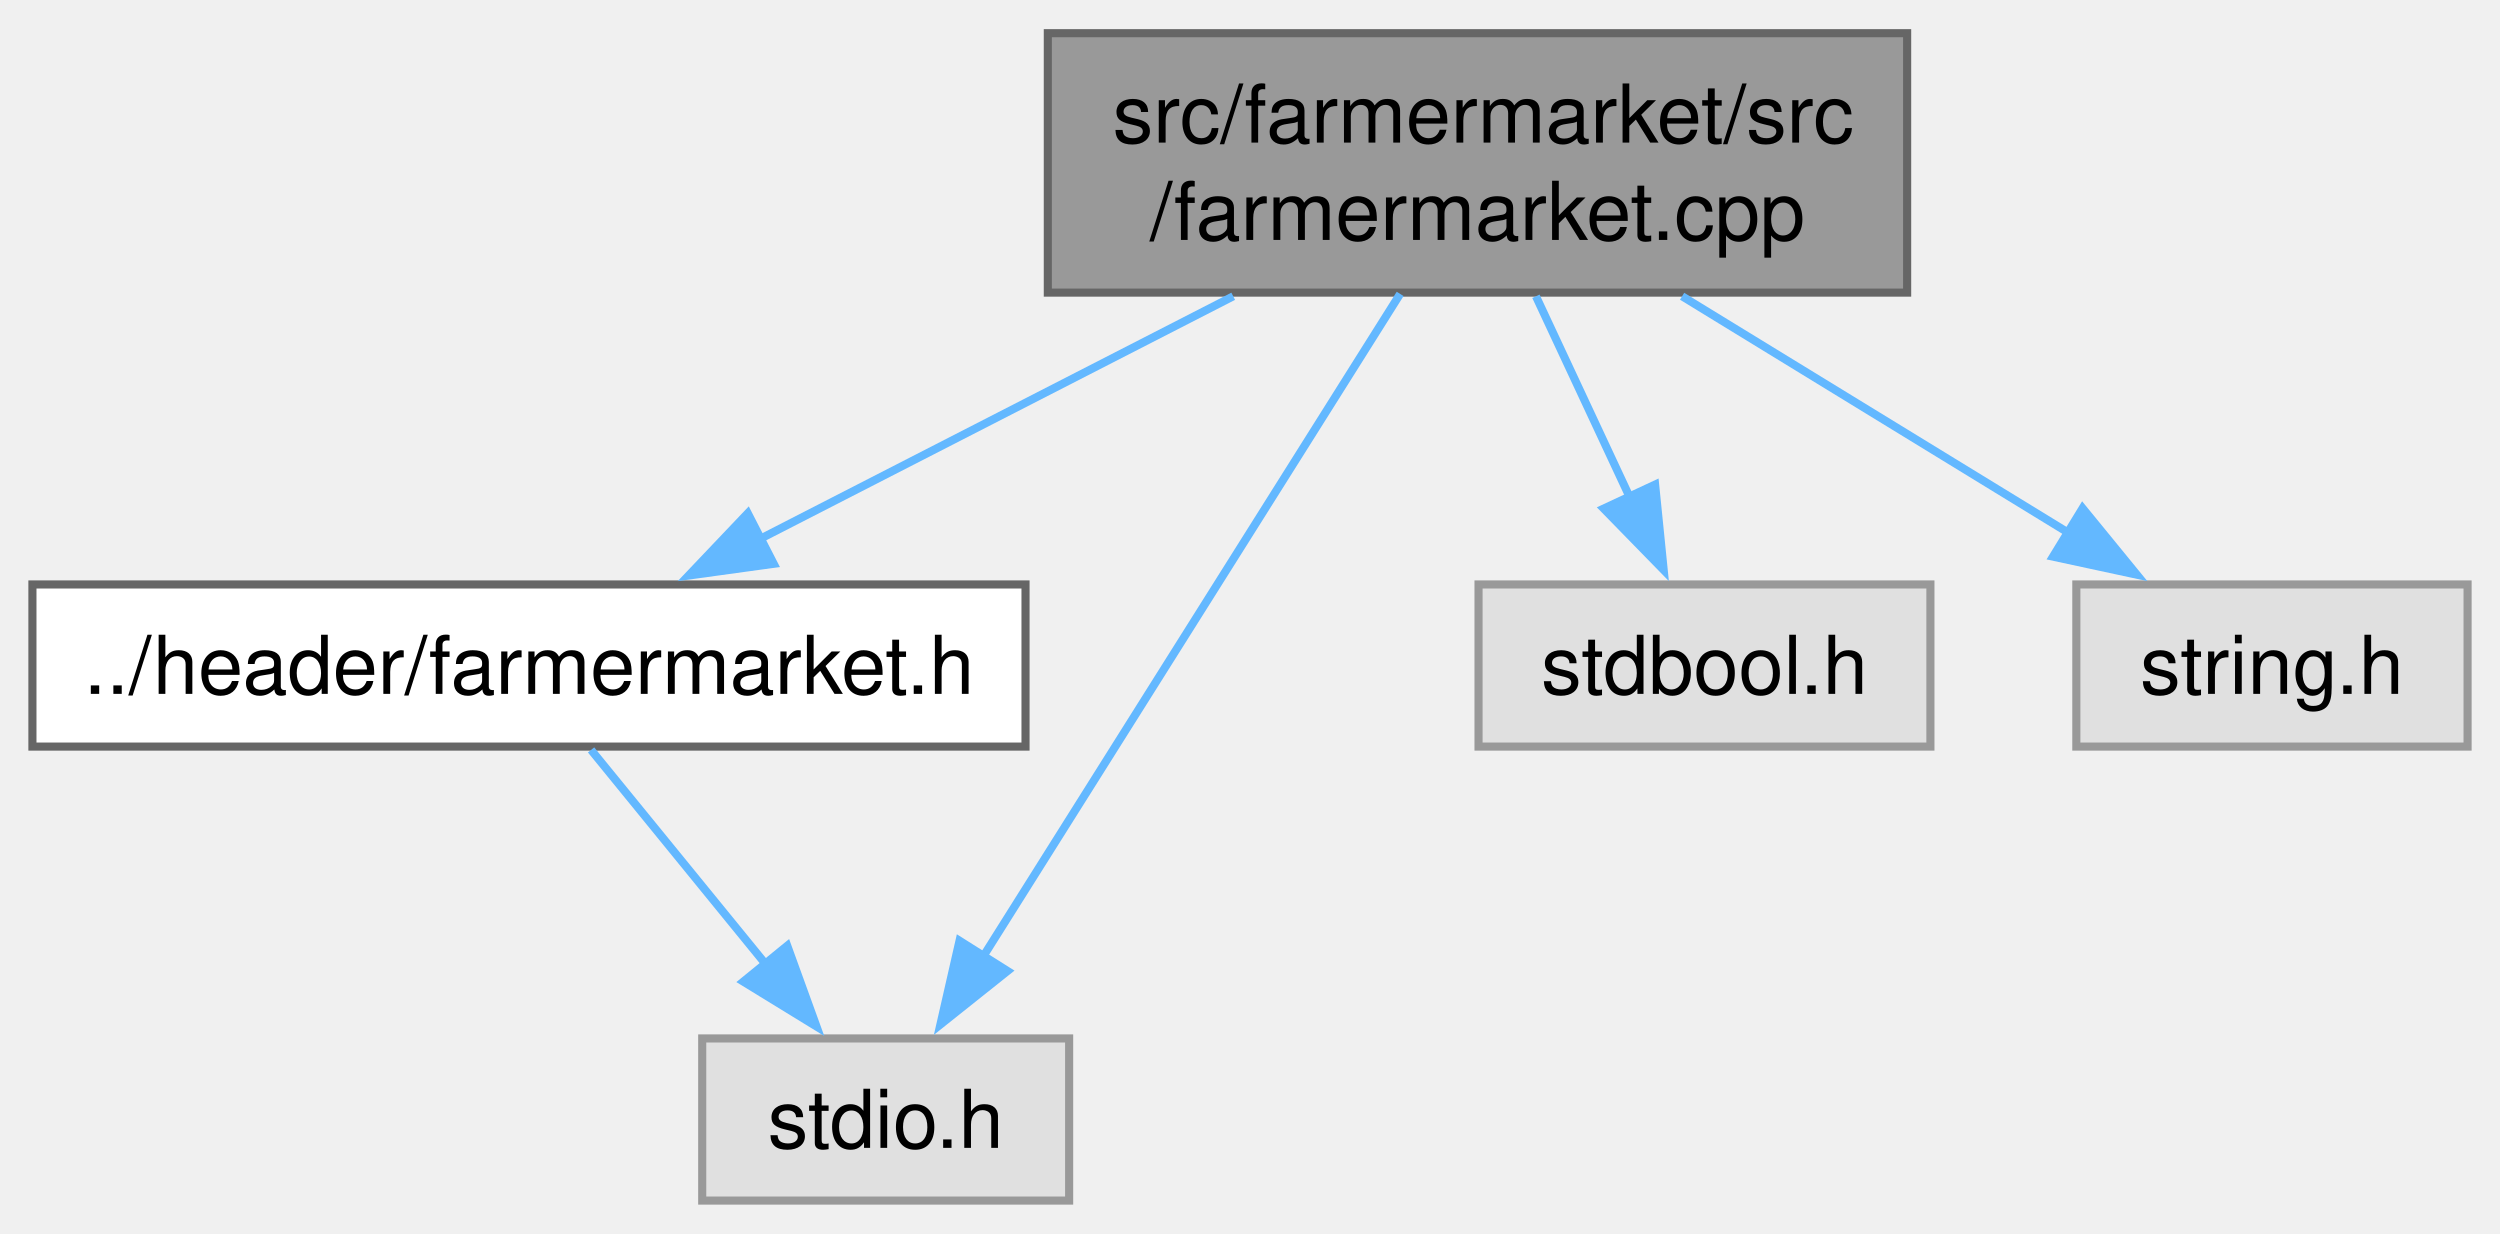
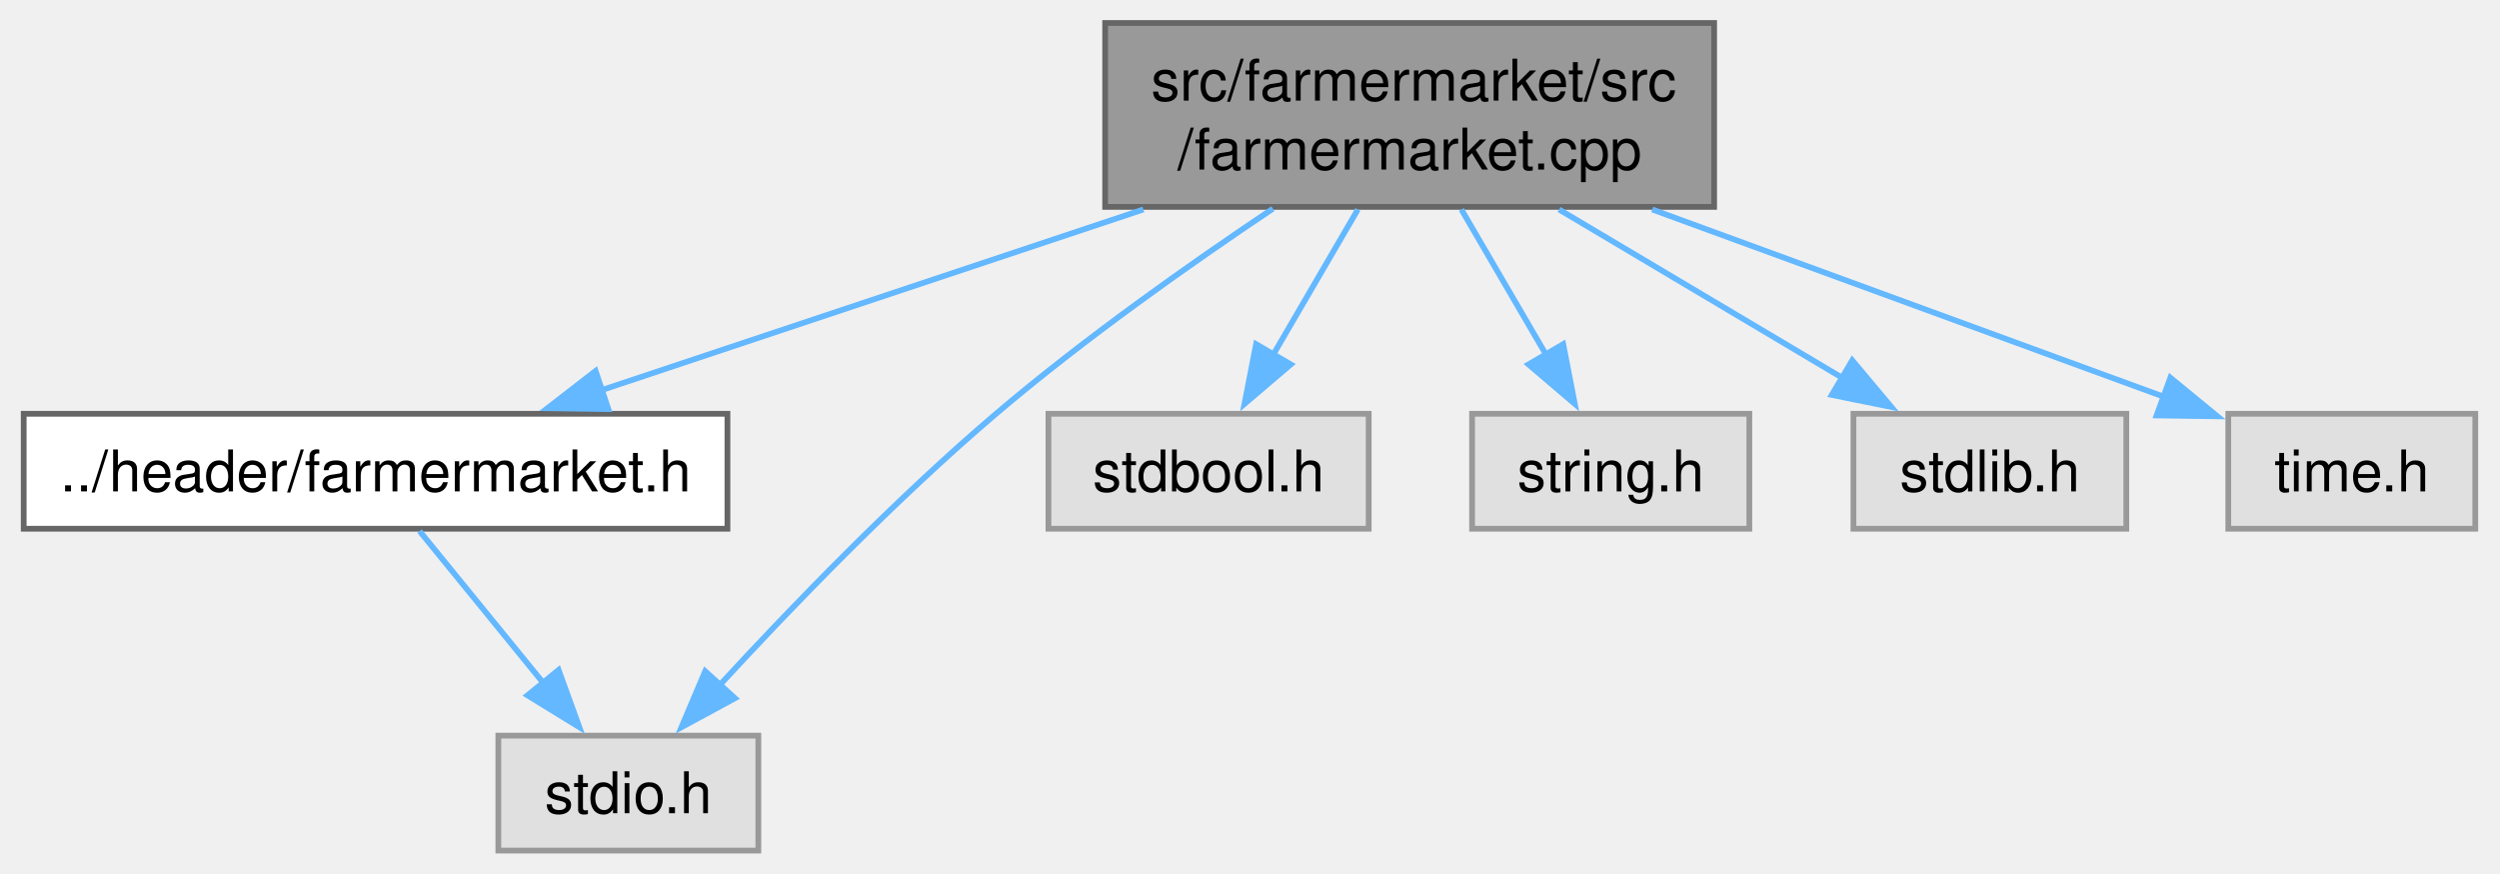
- <svg xmlns="http://www.w3.org/2000/svg" xmlns:xlink="http://www.w3.org/1999/xlink" width="308pt" height="152pt" viewBox="0.00 0.00 308.38 152.00">
+ <svg xmlns="http://www.w3.org/2000/svg" xmlns:xlink="http://www.w3.org/1999/xlink" width="435pt" height="152pt" viewBox="0.00 0.00 434.75 152.00">
  <g id="graph0" class="graph" transform="scale(1 1) rotate(0) translate(4 148)">
    <g id="Node000001" class="node">
      <g id="a_Node000001">
        <a xlink:title=" ">
-           <polygon fill="#999999" stroke="#666666" points="231.25,-144 125.25,-144 125.25,-112 231.25,-112 231.25,-144" />
-           <text text-anchor="start" x="133.25" y="-130.5" font-family="Helvetica,sans-Serif" font-size="10.00">src/farmermarket/src</text>
-           <text text-anchor="middle" x="178.25" y="-118.5" font-family="Helvetica,sans-Serif" font-size="10.00">/farmermarket.cpp</text>
+           <polygon fill="#999999" stroke="#666666" points="294.25,-144 188.25,-144 188.25,-112 294.25,-112 294.25,-144" />
+           <text text-anchor="start" x="196.25" y="-130.5" font-family="Helvetica,sans-Serif" font-size="10.00">src/farmermarket/src</text>
+           <text text-anchor="middle" x="241.25" y="-118.5" font-family="Helvetica,sans-Serif" font-size="10.00">/farmermarket.cpp</text>
        </a>
      </g>
    </g>
    <g id="Node000002" class="node">
      <g id="a_Node000002">
        <a xlink:href="$farmermarket_8h.html" xlink:title="Provides functions.">
          <polygon fill="white" stroke="#666666" points="122.5,-76 0,-76 0,-56 122.5,-56 122.5,-76" />
          <text text-anchor="middle" x="61.25" y="-62.5" font-family="Helvetica,sans-Serif" font-size="10.00">../header/farmermarket.h</text>
        </a>
      </g>
    </g>
-     <g id="edge11_Node000001_Node000002" class="edge">
-       <g id="a_edge11_Node000001_Node000002">
+     <g id="edge15_Node000001_Node000002" class="edge">
+       <g id="a_edge15_Node000001_Node000002">
        <a xlink:title=" ">
-           <path fill="none" stroke="#63b8ff" d="M148.12,-111.55C130.01,-102.26 107.11,-90.52 89.37,-81.42" />
-           <polygon fill="#63b8ff" stroke="#63b8ff" points="91.44,-78.55 80.94,-77.1 88.24,-84.78 91.44,-78.55" />
+           <path fill="none" stroke="#63b8ff" d="M194.9,-111.55C165.69,-101.81 128.4,-89.38 100.63,-80.13" />
+           <polygon fill="#63b8ff" stroke="#63b8ff" points="101.77,-76.82 91.17,-76.97 99.55,-83.46 101.77,-76.82" />
        </a>
      </g>
    </g>
    <g id="Node000003" class="node">
      <g id="a_Node000003">
        <a xlink:title=" ">
          <polygon fill="#e0e0e0" stroke="#999999" points="127.88,-20 82.62,-20 82.62,0 127.88,0 127.88,-20" />
          <text text-anchor="middle" x="105.25" y="-6.5" font-family="Helvetica,sans-Serif" font-size="10.00">stdio.h</text>
        </a>
      </g>
    </g>
-     <g id="edge13_Node000001_Node000003" class="edge">
-       <g id="a_edge13_Node000001_Node000003">
+     <g id="edge17_Node000001_Node000003" class="edge">
+       <g id="a_edge17_Node000001_Node000003">
        <a xlink:title=" ">
-           <path fill="none" stroke="#63b8ff" d="M168.71,-111.84C155.49,-90.84 131.64,-52.93 117.24,-30.05" />
-           <polygon fill="#63b8ff" stroke="#63b8ff" points="120.28,-28.32 112,-21.72 114.36,-32.05 120.28,-28.32" />
+           <path fill="none" stroke="#63b8ff" d="M217.45,-111.69C203.03,-102.05 184.54,-89 169.25,-76 151.8,-61.16 133.64,-42.34 121.14,-28.78" />
+           <polygon fill="#63b8ff" stroke="#63b8ff" points="123.81,-26.51 114.49,-21.46 118.63,-31.21 123.81,-26.51" />
        </a>
      </g>
    </g>
    <g id="Node000004" class="node">
      <g id="a_Node000004">
        <a xlink:title=" ">
          <polygon fill="#e0e0e0" stroke="#999999" points="234.12,-76 178.38,-76 178.38,-56 234.12,-56 234.12,-76" />
          <text text-anchor="middle" x="206.25" y="-62.5" font-family="Helvetica,sans-Serif" font-size="10.00">stdbool.h</text>
        </a>
      </g>
    </g>
-     <g id="edge14_Node000001_Node000004" class="edge">
-       <g id="a_edge14_Node000001_Node000004">
+     <g id="edge18_Node000001_Node000004" class="edge">
+       <g id="a_edge18_Node000001_Node000004">
        <a xlink:title=" ">
-           <path fill="none" stroke="#63b8ff" d="M185.46,-111.55C188.98,-104 193.27,-94.82 197.03,-86.77" />
-           <polygon fill="#63b8ff" stroke="#63b8ff" points="200.16,-88.32 201.22,-77.78 193.82,-85.36 200.16,-88.32" />
+           <path fill="none" stroke="#63b8ff" d="M232.24,-111.55C227.73,-103.82 222.23,-94.4 217.46,-86.21" />
+           <polygon fill="#63b8ff" stroke="#63b8ff" points="220.56,-84.59 212.5,-77.72 214.52,-88.12 220.56,-84.59" />
        </a>
      </g>
    </g>
    <g id="Node000005" class="node">
      <g id="a_Node000005">
        <a xlink:title=" ">
          <polygon fill="#e0e0e0" stroke="#999999" points="300.38,-76 252.12,-76 252.12,-56 300.38,-56 300.38,-76" />
          <text text-anchor="middle" x="276.25" y="-62.5" font-family="Helvetica,sans-Serif" font-size="10.00">string.h</text>
        </a>
      </g>
    </g>
-     <g id="edge15_Node000001_Node000005" class="edge">
-       <g id="a_edge15_Node000001_Node000005">
+     <g id="edge19_Node000001_Node000005" class="edge">
+       <g id="a_edge19_Node000001_Node000005">
        <a xlink:title=" ">
-           <path fill="none" stroke="#63b8ff" d="M203.49,-111.55C218.23,-102.52 236.77,-91.17 251.44,-82.19" />
-           <polygon fill="#63b8ff" stroke="#63b8ff" points="252.89,-85.4 259.59,-77.2 249.24,-79.43 252.89,-85.4" />
+           <path fill="none" stroke="#63b8ff" d="M250.26,-111.55C254.77,-103.82 260.27,-94.4 265.04,-86.21" />
+           <polygon fill="#63b8ff" stroke="#63b8ff" points="267.98,-88.12 270,-77.72 261.94,-84.59 267.98,-88.12" />
        </a>
      </g>
    </g>
-     <g id="edge12_Node000002_Node000003" class="edge">
-       <g id="a_edge12_Node000002_Node000003">
+     <g id="Node000006" class="node">
+       <g id="a_Node000006">
+         <a xlink:title=" ">
+           <polygon fill="#e0e0e0" stroke="#999999" points="366,-76 318.5,-76 318.5,-56 366,-56 366,-76" />
+           <text text-anchor="middle" x="342.25" y="-62.5" font-family="Helvetica,sans-Serif" font-size="10.00">stdlib.h</text>
+         </a>
+       </g>
+     </g>
+     <g id="edge20_Node000001_Node000006" class="edge">
+       <g id="a_edge20_Node000001_Node000006">
+         <a xlink:title=" ">
+           <path fill="none" stroke="#63b8ff" d="M267.26,-111.55C282.46,-102.52 301.56,-91.17 316.68,-82.19" />
+           <polygon fill="#63b8ff" stroke="#63b8ff" points="318.3,-85.3 325.11,-77.18 314.73,-79.28 318.3,-85.3" />
+         </a>
+       </g>
+     </g>
+     <g id="Node000007" class="node">
+       <g id="a_Node000007">
+         <a xlink:title=" ">
+           <polygon fill="#e0e0e0" stroke="#999999" points="426.75,-76 383.75,-76 383.75,-56 426.75,-56 426.75,-76" />
+           <text text-anchor="middle" x="405.25" y="-62.5" font-family="Helvetica,sans-Serif" font-size="10.00">time.h</text>
+         </a>
+       </g>
+     </g>
+     <g id="edge21_Node000001_Node000007" class="edge">
+       <g id="a_edge21_Node000001_Node000007">
+         <a xlink:title=" ">
+           <path fill="none" stroke="#63b8ff" d="M283.48,-111.55C311.26,-101.39 347.07,-88.28 372.66,-78.92" />
+           <polygon fill="#63b8ff" stroke="#63b8ff" points="373.67,-82.28 381.86,-75.56 371.27,-75.71 373.67,-82.28" />
+         </a>
+       </g>
+     </g>
+     <g id="edge16_Node000002_Node000003" class="edge">
+       <g id="a_edge16_Node000002_Node000003">
        <a xlink:title=" ">
          <path fill="none" stroke="#63b8ff" d="M68.91,-55.59C74.84,-48.32 83.24,-38.02 90.46,-29.15" />
          <polygon fill="#63b8ff" stroke="#63b8ff" points="93.11,-31.43 96.72,-21.47 87.69,-27.01 93.11,-31.43" />
        </a>
      </g>
    </g>
  </g>
</svg>
